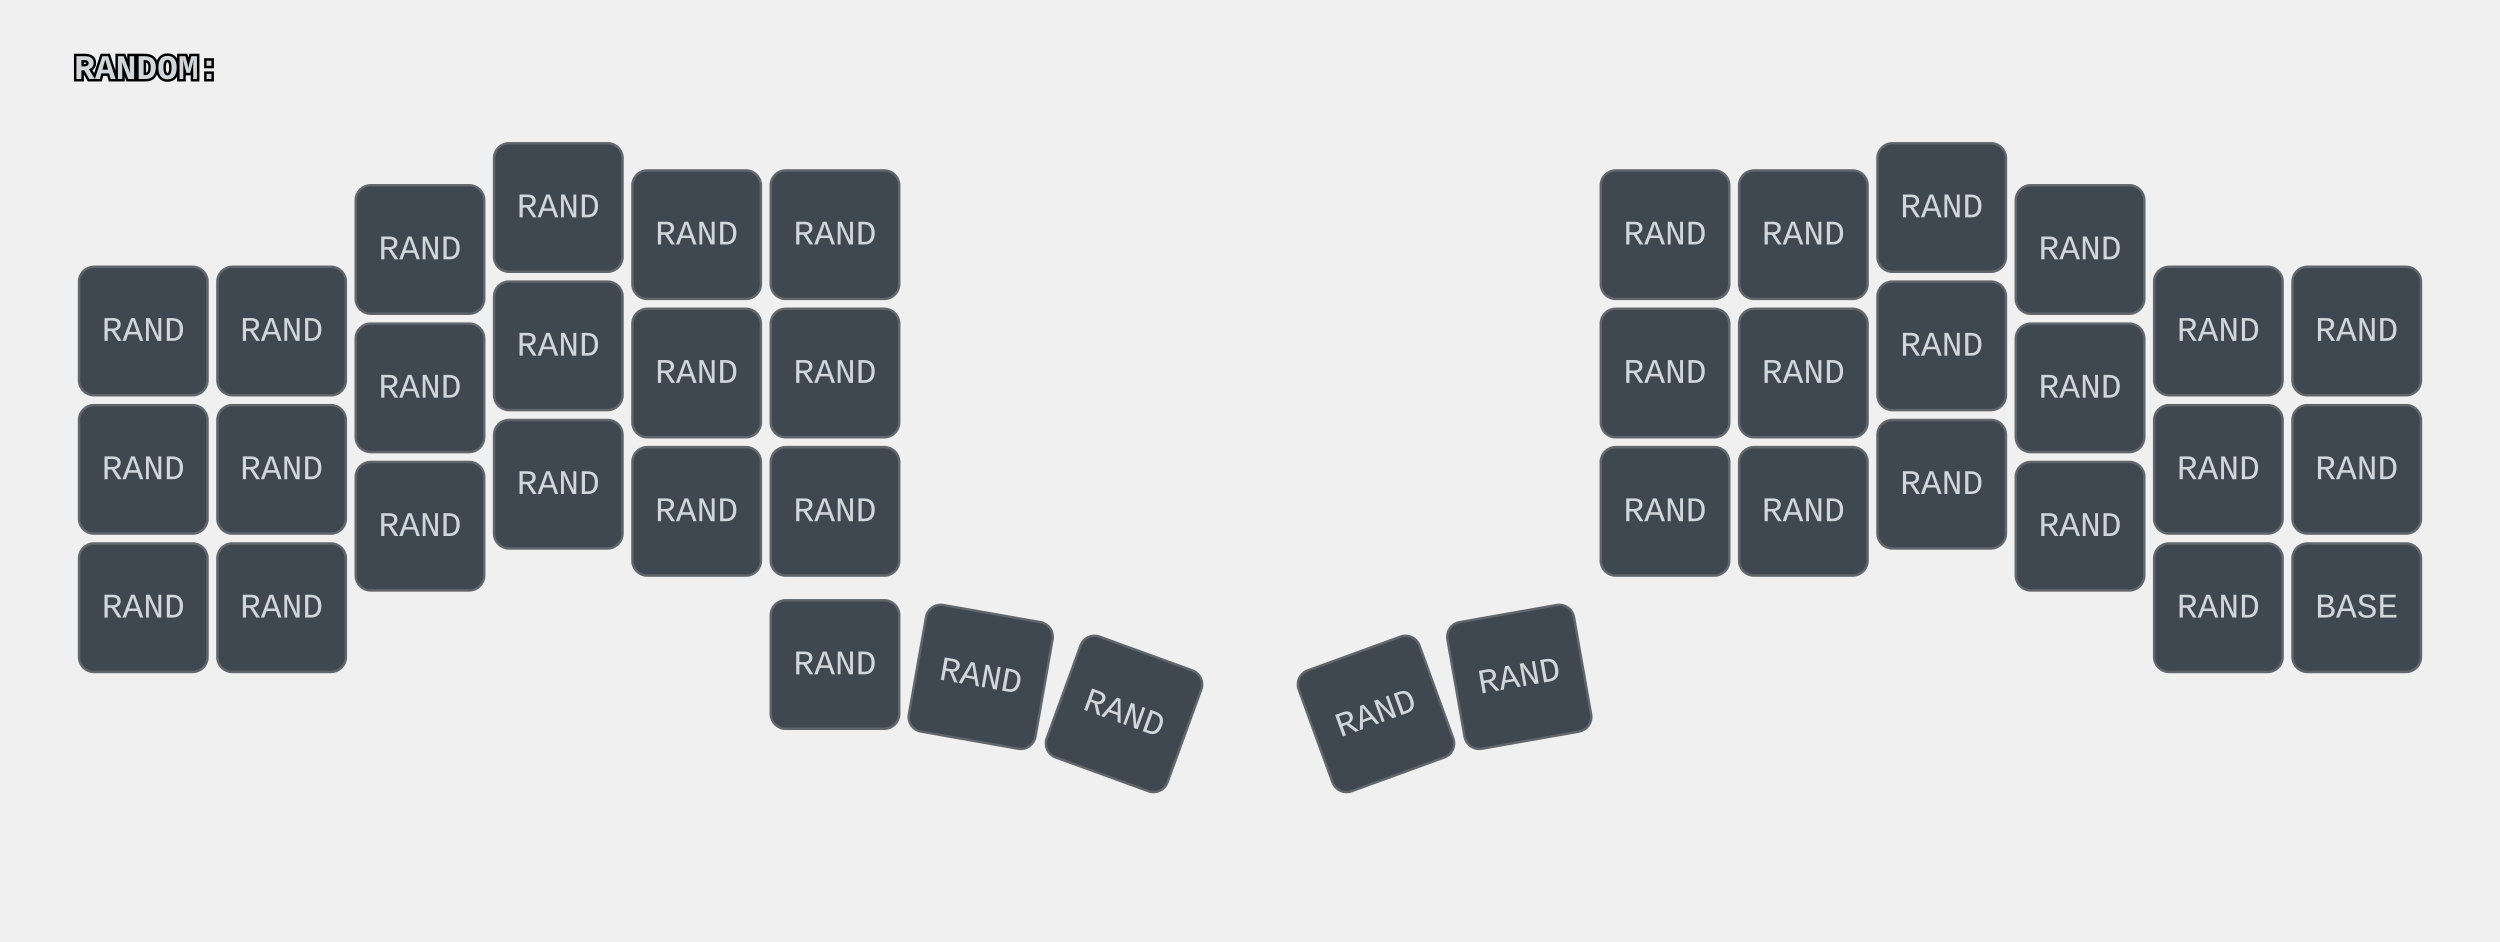
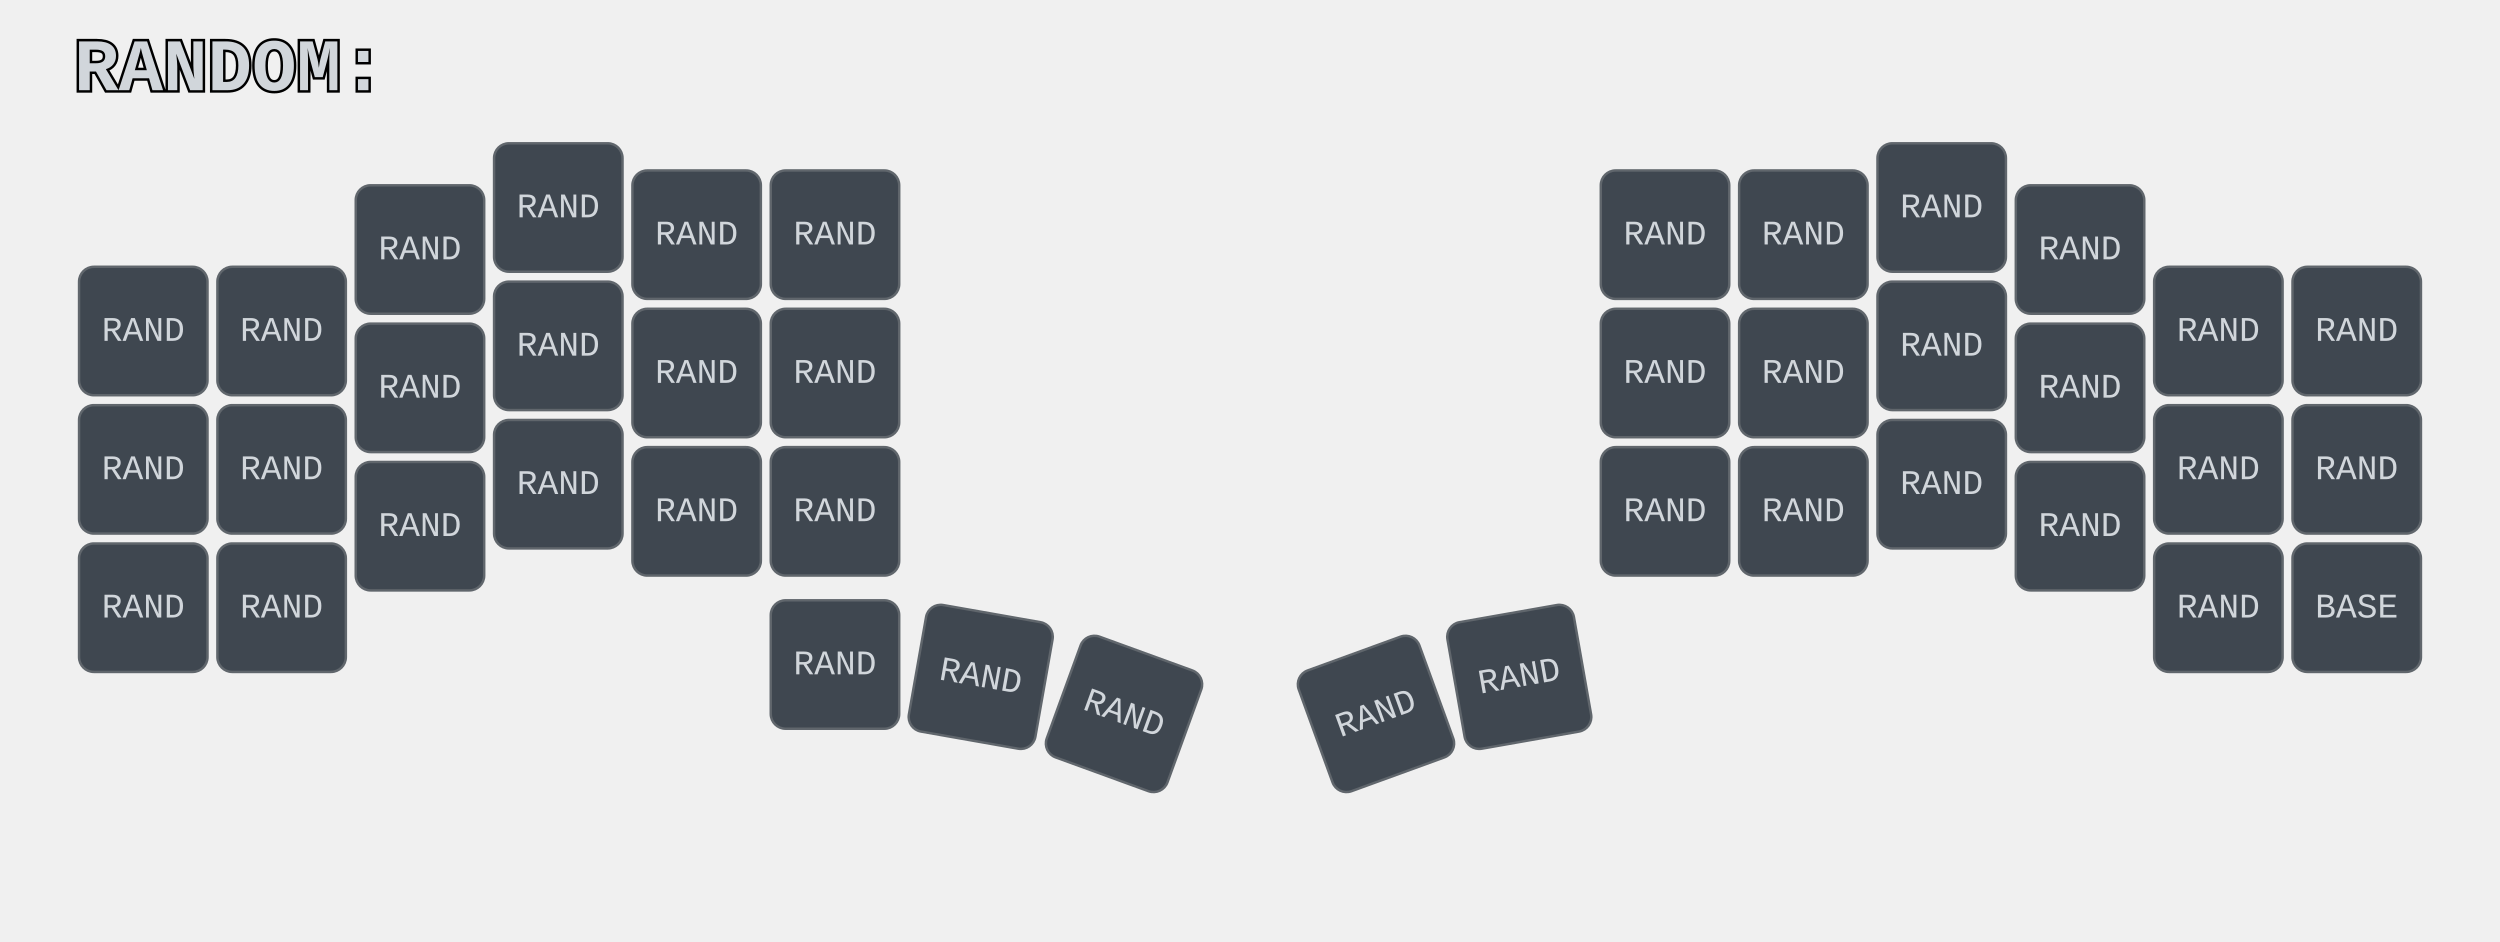
<svg xmlns="http://www.w3.org/2000/svg" width="1012" height="381" viewBox="0 0 1012 381" class="keymap">
  <defs>/* start glyphs */
<svg id="mdi:arrow-bottom-left">
      <svg id="mdi-arrow-bottom-left" viewBox="0 0 24 24">
        <path d="M19,6.41L17.59,5L7,15.59V9H5V19H15V17H8.41L19,6.41Z" />
      </svg>
    </svg>
    <svg id="mdi:arrow-bottom-right">
      <svg id="mdi-arrow-bottom-right" viewBox="0 0 24 24">
        <path d="M5,6.41L6.41,5L17,15.59V9H19V19H9V17H15.59L5,6.41Z" />
      </svg>
    </svg>
    <svg id="mdi:arrow-left">
      <svg id="mdi-arrow-left" viewBox="0 0 24 24">
        <path d="M20,11V13H8L13.5,18.5L12.08,19.92L4.16,12L12.08,4.08L13.5,5.5L8,11H20Z" />
      </svg>
    </svg>
    <svg id="mdi:arrow-right">
      <svg id="mdi-arrow-right" viewBox="0 0 24 24">
        <path d="M4,11V13H16L10.5,18.5L11.92,19.92L19.84,12L11.92,4.08L10.5,5.5L16,11H4Z" />
      </svg>
    </svg>
    <svg id="mdi:arrow-top-left">
      <svg id="mdi-arrow-top-left" viewBox="0 0 24 24">
        <path d="M19,17.59L17.59,19L7,8.41V15H5V5H15V7H8.41L19,17.59Z" />
      </svg>
    </svg>
    <svg id="mdi:arrow-top-right">
      <svg id="mdi-arrow-top-right" viewBox="0 0 24 24">
        <path d="M5,17.59L15.59,7H9V5H19V15H17V8.41L6.41,19L5,17.59Z" />
      </svg>
    </svg>
  </defs>/* end glyphs */
<style>/* inherit to force styles through use tags */
svg path {
    fill: inherit;
}

/* font and background color specifications */
svg.keymap {
-     font-family: SFMono-Regular,Consolas,Liberation Mono,Menlo,monospace;
+     font-family: Monaspace Krypton,Consolas,Liberation Mono,Menlo,monospace;
    font-size: 14px;
    font-kerning: normal;
    text-rendering: optimizeLegibility;
    fill: #24292e;
}

/* default key styling */
rect.key {
    fill: #f6f8fa;
    stroke: #c9cccf;
    stroke-width: 1;
}

/* default key side styling, only used is draw_key_sides is set */
rect.side {
    filter: brightness(90%);
}

/* color accent for combo boxes */
rect.combo, rect.combo-separate {
    fill: #cdf;
}

/* color accent for held keys */
rect.held, rect.combo.held {
    fill: #fdd;
}

/* color accent for ghost (optional) keys */
rect.ghost, rect.combo.ghost {
    stroke-dasharray: 4, 4;
    stroke-width: 2;
}

text {
    text-anchor: middle;
    dominant-baseline: middle;
}

/* styling for layer labels */
text.label {
+  font-size: 30px;
    font-weight: bold;
    text-anchor: start;
    stroke: white;
    stroke-width: 2;
    paint-order: stroke;
}

/* styling for combo tap, and key hold/shifted label text */
text.combo, text.hold, text.shifted {
    font-size: 11px;
}

text.hold {
    text-anchor: middle;
    dominant-baseline: auto;
}

text.shifted {
    text-anchor: middle;
    dominant-baseline: hanging;
}

/* styling for hold/shifted label text in combo box */
text.combo.hold, text.combo.shifted {
    font-size: 8px;
}

/* lighter symbol for transparent keys */
text.trans {
    fill: #7b7e81;
}

/* styling for combo dendrons */
path.combo {
    stroke-width: 1;
    stroke: gray;
    fill: none;
}

/* Start Tabler Icons Cleanup */
/* cannot use height/width with glyphs */
.icon-tabler &gt; path {
    fill: inherit;
    stroke: inherit;
    stroke-width: 2;
}
/* hide tabler's default box */
.icon-tabler &gt; path[stroke="none"][fill="none"] {
    visibility: hidden;
}
/* End Tabler Icons Cleanup */

svg.keymap { fill: #d1d6db; }
rect.key { fill: #3f4750; }
rect.key, rect.combo { stroke: #60666c; }
rect.combo, rect.combo-separate { fill: #1f3d7a; }
rect.held, rect.combo.held { fill: #854747; }
text.label, text.footer { stroke: black; }
text.trans { fill: #7e8184; }
path.combo { stroke: #7f7f7f; }
</style>
  <g transform="translate(30, 0)" class="layer-RANDOM">
    <text x="0" y="28" class="label" id="RANDOM">RANDOM:</text>
    <g transform="translate(0, 56)">
      <g transform="translate(28, 78)" class="key keypos-0">
        <rect rx="6" ry="6" x="-26" y="-26" width="52" height="52" class="key" />
        <text x="0" y="0" class="key tap">RAND</text>
      </g>
      <g transform="translate(84, 78)" class="key keypos-1">
        <rect rx="6" ry="6" x="-26" y="-26" width="52" height="52" class="key" />
        <text x="0" y="0" class="key tap">RAND</text>
      </g>
      <g transform="translate(140, 45)" class="key keypos-2">
        <rect rx="6" ry="6" x="-26" y="-26" width="52" height="52" class="key" />
        <text x="0" y="0" class="key tap">RAND</text>
      </g>
      <g transform="translate(196, 28)" class="key keypos-3">
        <rect rx="6" ry="6" x="-26" y="-26" width="52" height="52" class="key" />
        <text x="0" y="0" class="key tap">RAND</text>
      </g>
      <g transform="translate(252, 39)" class="key keypos-4">
        <rect rx="6" ry="6" x="-26" y="-26" width="52" height="52" class="key" />
        <text x="0" y="0" class="key tap">RAND</text>
      </g>
      <g transform="translate(308, 39)" class="key keypos-5">
        <rect rx="6" ry="6" x="-26" y="-26" width="52" height="52" class="key" />
        <text x="0" y="0" class="key tap">RAND</text>
      </g>
      <g transform="translate(644, 39)" class="key keypos-6">
        <rect rx="6" ry="6" x="-26" y="-26" width="52" height="52" class="key" />
        <text x="0" y="0" class="key tap">RAND</text>
      </g>
      <g transform="translate(700, 39)" class="key keypos-7">
        <rect rx="6" ry="6" x="-26" y="-26" width="52" height="52" class="key" />
        <text x="0" y="0" class="key tap">RAND</text>
      </g>
      <g transform="translate(756, 28)" class="key keypos-8">
        <rect rx="6" ry="6" x="-26" y="-26" width="52" height="52" class="key" />
        <text x="0" y="0" class="key tap">RAND</text>
      </g>
      <g transform="translate(812, 45)" class="key keypos-9">
        <rect rx="6" ry="6" x="-26" y="-26" width="52" height="52" class="key" />
        <text x="0" y="0" class="key tap">RAND</text>
      </g>
      <g transform="translate(868, 78)" class="key keypos-10">
        <rect rx="6" ry="6" x="-26" y="-26" width="52" height="52" class="key" />
        <text x="0" y="0" class="key tap">RAND</text>
      </g>
      <g transform="translate(924, 78)" class="key keypos-11">
        <rect rx="6" ry="6" x="-26" y="-26" width="52" height="52" class="key" />
        <text x="0" y="0" class="key tap">RAND</text>
      </g>
      <g transform="translate(28, 134)" class="key keypos-12">
        <rect rx="6" ry="6" x="-26" y="-26" width="52" height="52" class="key" />
        <text x="0" y="0" class="key tap">RAND</text>
      </g>
      <g transform="translate(84, 134)" class="key keypos-13">
        <rect rx="6" ry="6" x="-26" y="-26" width="52" height="52" class="key" />
        <text x="0" y="0" class="key tap">RAND</text>
      </g>
      <g transform="translate(140, 101)" class="key keypos-14">
        <rect rx="6" ry="6" x="-26" y="-26" width="52" height="52" class="key" />
        <text x="0" y="0" class="key tap">RAND</text>
      </g>
      <g transform="translate(196, 84)" class="key keypos-15">
        <rect rx="6" ry="6" x="-26" y="-26" width="52" height="52" class="key" />
        <text x="0" y="0" class="key tap">RAND</text>
      </g>
      <g transform="translate(252, 95)" class="key keypos-16">
        <rect rx="6" ry="6" x="-26" y="-26" width="52" height="52" class="key" />
        <text x="0" y="0" class="key tap">RAND</text>
      </g>
      <g transform="translate(308, 95)" class="key keypos-17">
        <rect rx="6" ry="6" x="-26" y="-26" width="52" height="52" class="key" />
        <text x="0" y="0" class="key tap">RAND</text>
      </g>
      <g transform="translate(644, 95)" class="key keypos-18">
        <rect rx="6" ry="6" x="-26" y="-26" width="52" height="52" class="key" />
        <text x="0" y="0" class="key tap">RAND</text>
      </g>
      <g transform="translate(700, 95)" class="key keypos-19">
        <rect rx="6" ry="6" x="-26" y="-26" width="52" height="52" class="key" />
        <text x="0" y="0" class="key tap">RAND</text>
      </g>
      <g transform="translate(756, 84)" class="key keypos-20">
        <rect rx="6" ry="6" x="-26" y="-26" width="52" height="52" class="key" />
        <text x="0" y="0" class="key tap">RAND</text>
      </g>
      <g transform="translate(812, 101)" class="key keypos-21">
        <rect rx="6" ry="6" x="-26" y="-26" width="52" height="52" class="key" />
        <text x="0" y="0" class="key tap">RAND</text>
      </g>
      <g transform="translate(868, 134)" class="key keypos-22">
        <rect rx="6" ry="6" x="-26" y="-26" width="52" height="52" class="key" />
        <text x="0" y="0" class="key tap">RAND</text>
      </g>
      <g transform="translate(924, 134)" class="key keypos-23">
        <rect rx="6" ry="6" x="-26" y="-26" width="52" height="52" class="key" />
        <text x="0" y="0" class="key tap">RAND</text>
      </g>
      <g transform="translate(28, 190)" class="key keypos-24">
        <rect rx="6" ry="6" x="-26" y="-26" width="52" height="52" class="key" />
        <text x="0" y="0" class="key tap">RAND</text>
      </g>
      <g transform="translate(84, 190)" class="key keypos-25">
        <rect rx="6" ry="6" x="-26" y="-26" width="52" height="52" class="key" />
        <text x="0" y="0" class="key tap">RAND</text>
      </g>
      <g transform="translate(140, 157)" class="key keypos-26">
        <rect rx="6" ry="6" x="-26" y="-26" width="52" height="52" class="key" />
        <text x="0" y="0" class="key tap">RAND</text>
      </g>
      <g transform="translate(196, 140)" class="key keypos-27">
        <rect rx="6" ry="6" x="-26" y="-26" width="52" height="52" class="key" />
        <text x="0" y="0" class="key tap">RAND</text>
      </g>
      <g transform="translate(252, 151)" class="key keypos-28">
        <rect rx="6" ry="6" x="-26" y="-26" width="52" height="52" class="key" />
        <text x="0" y="0" class="key tap">RAND</text>
      </g>
      <g transform="translate(308, 151)" class="key keypos-29">
        <rect rx="6" ry="6" x="-26" y="-26" width="52" height="52" class="key" />
        <text x="0" y="0" class="key tap">RAND</text>
      </g>
      <g transform="translate(644, 151)" class="key keypos-30">
        <rect rx="6" ry="6" x="-26" y="-26" width="52" height="52" class="key" />
        <text x="0" y="0" class="key tap">RAND</text>
      </g>
      <g transform="translate(700, 151)" class="key keypos-31">
        <rect rx="6" ry="6" x="-26" y="-26" width="52" height="52" class="key" />
        <text x="0" y="0" class="key tap">RAND</text>
      </g>
      <g transform="translate(756, 140)" class="key keypos-32">
        <rect rx="6" ry="6" x="-26" y="-26" width="52" height="52" class="key" />
        <text x="0" y="0" class="key tap">RAND</text>
      </g>
      <g transform="translate(812, 157)" class="key keypos-33">
        <rect rx="6" ry="6" x="-26" y="-26" width="52" height="52" class="key" />
        <text x="0" y="0" class="key tap">RAND</text>
      </g>
      <g transform="translate(868, 190)" class="key keypos-34">
        <rect rx="6" ry="6" x="-26" y="-26" width="52" height="52" class="key" />
        <text x="0" y="0" class="key tap">RAND</text>
      </g>
      <g transform="translate(924, 190)" class="key keypos-35">
        <rect rx="6" ry="6" x="-26" y="-26" width="52" height="52" class="key" />
        <text x="0" y="0" class="key tap">BASE</text>
      </g>
      <g transform="translate(308, 213)" class="key keypos-36">
        <rect rx="6" ry="6" x="-26" y="-26" width="52" height="52" class="key" />
        <text x="0" y="0" class="key tap">RAND</text>
      </g>
      <g transform="translate(367, 218) rotate(10.0)" class="key keypos-37">
        <rect rx="6" ry="6" x="-26" y="-26" width="52" height="52" class="key" />
        <text x="0" y="0" class="key tap">RAND</text>
      </g>
      <g transform="translate(425, 233) rotate(20.0)" class="key keypos-38">
        <rect rx="6" ry="6" x="-26" y="-26" width="52" height="52" class="key" />
        <text x="0" y="0" class="key tap">RAND</text>
      </g>
      <g transform="translate(527, 233) rotate(-20.0)" class="key keypos-39">
        <rect rx="6" ry="6" x="-26" y="-26" width="52" height="52" class="key" />
        <text x="0" y="0" class="key tap">RAND</text>
      </g>
      <g transform="translate(585, 218) rotate(-10.0)" class="key keypos-40">
        <rect rx="6" ry="6" x="-26" y="-26" width="52" height="52" class="key" />
        <text x="0" y="0" class="key tap">RAND</text>
      </g>
    </g>
  </g>
</svg>
